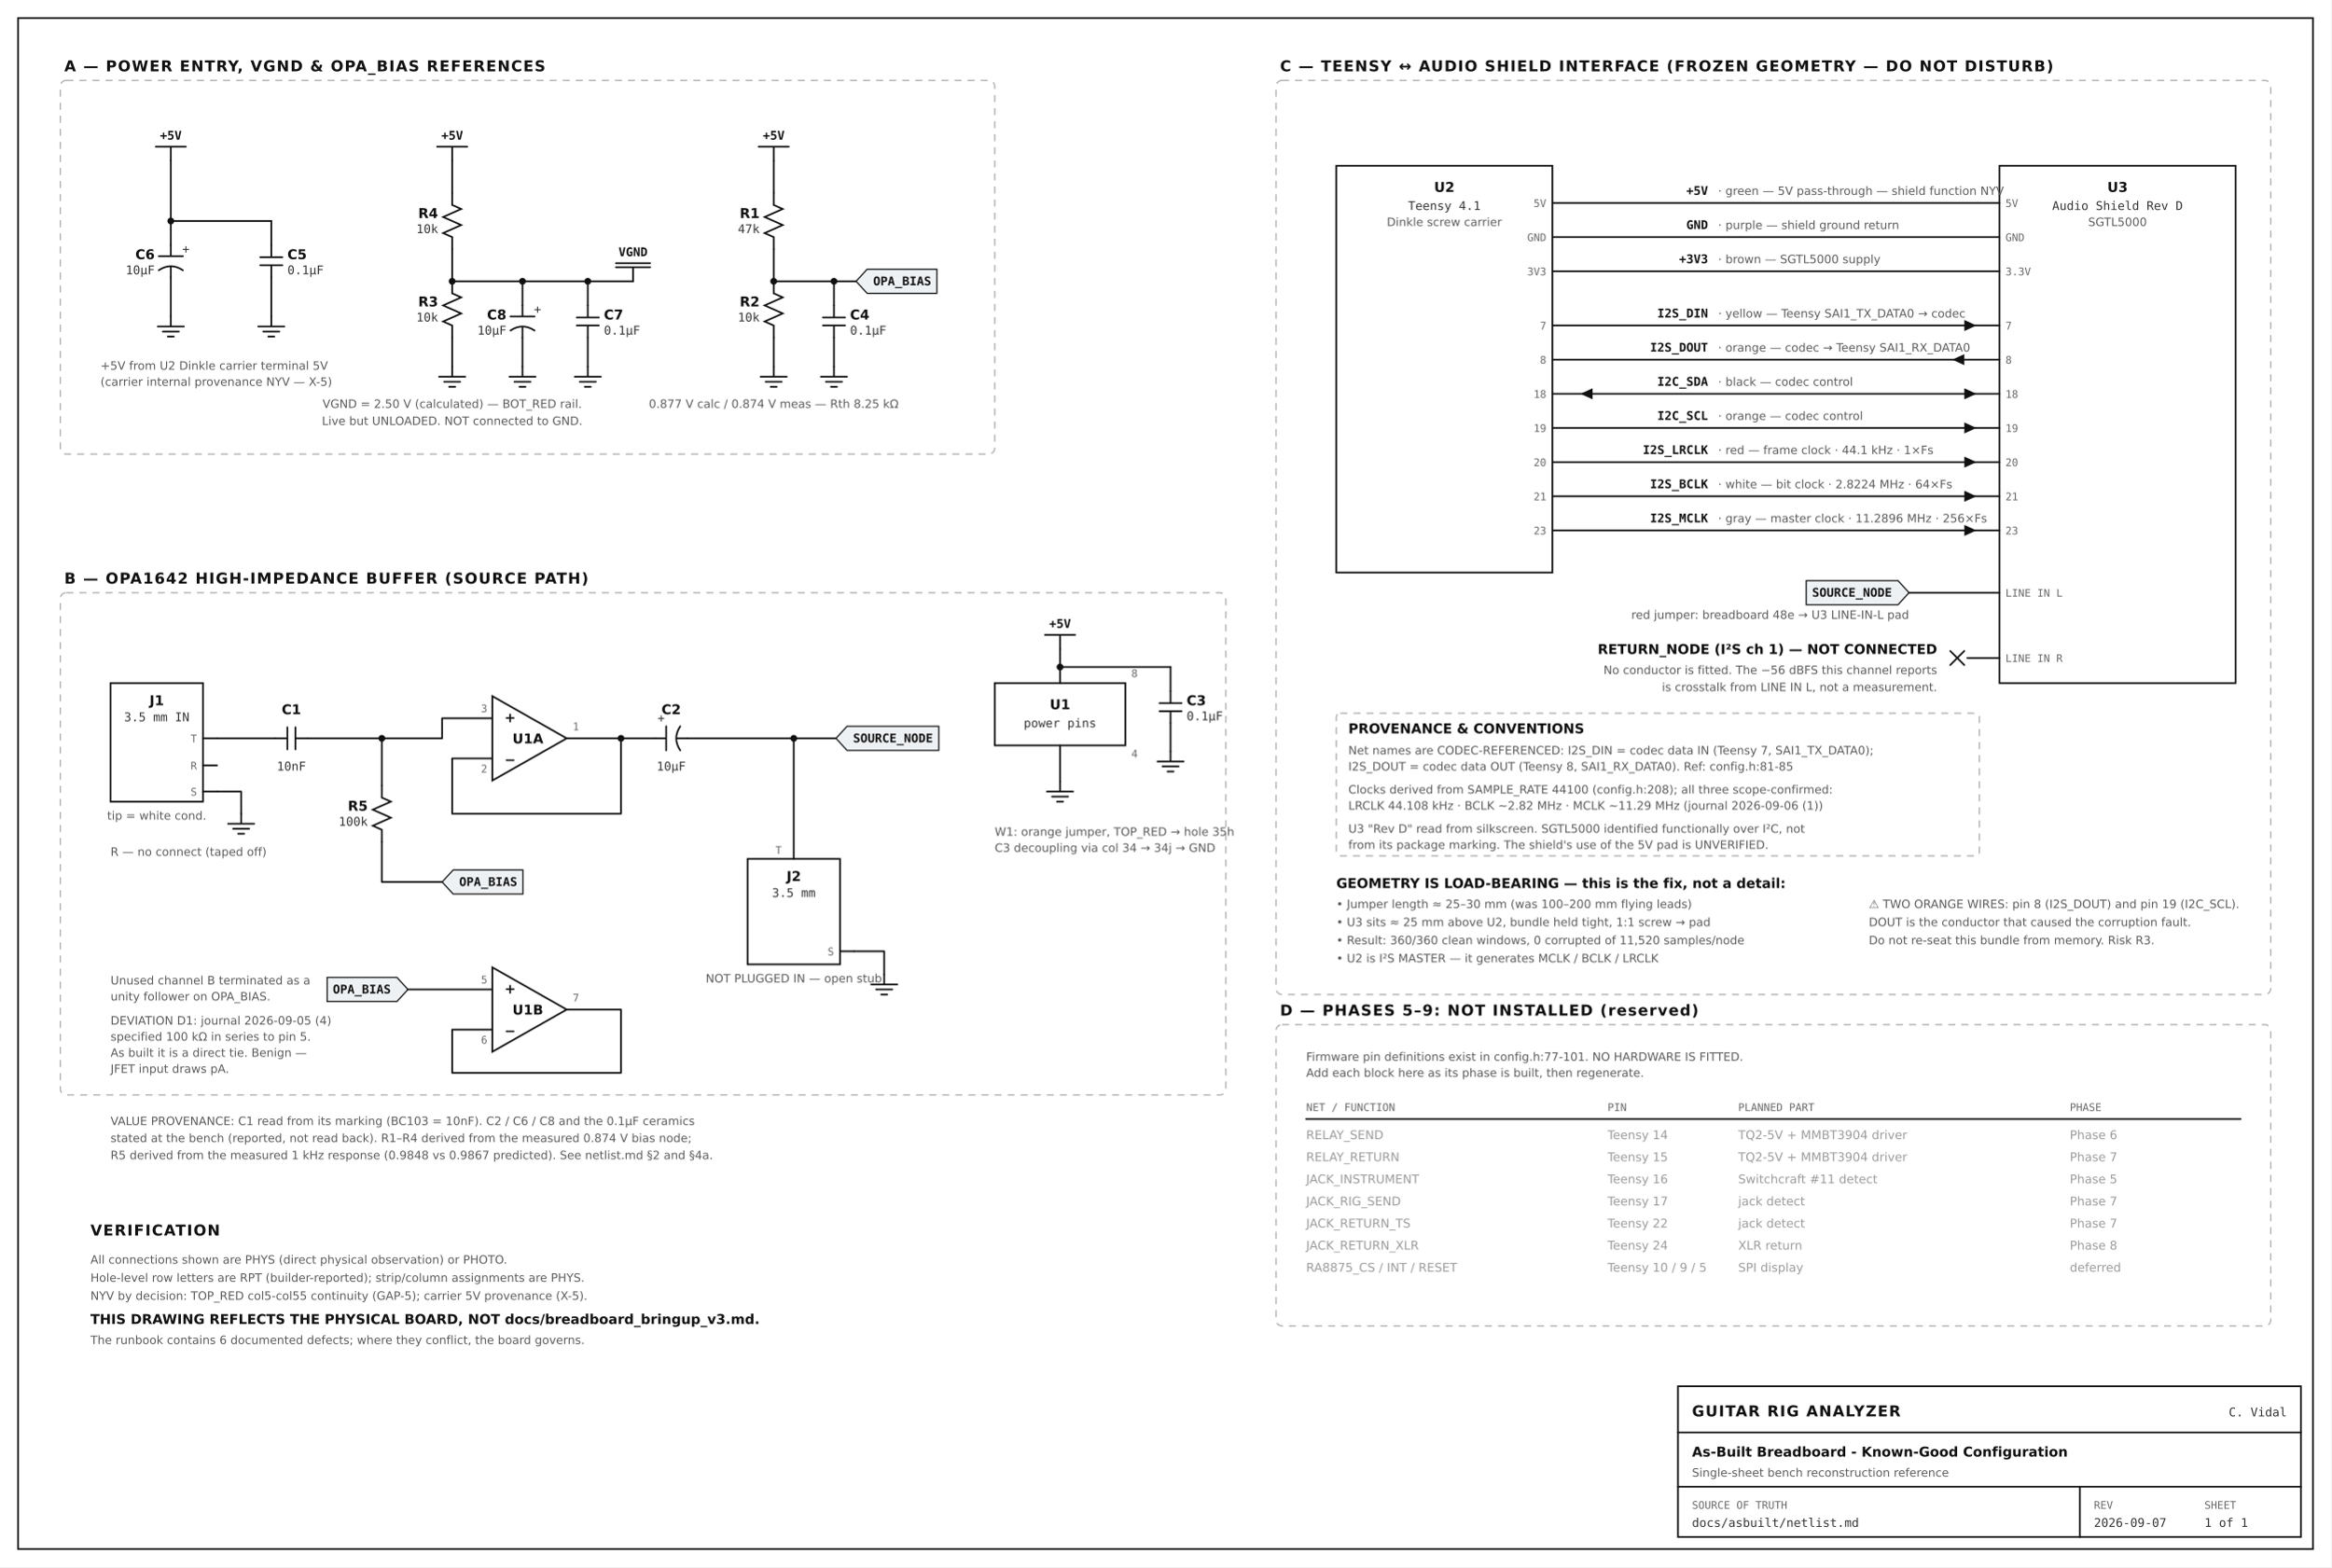
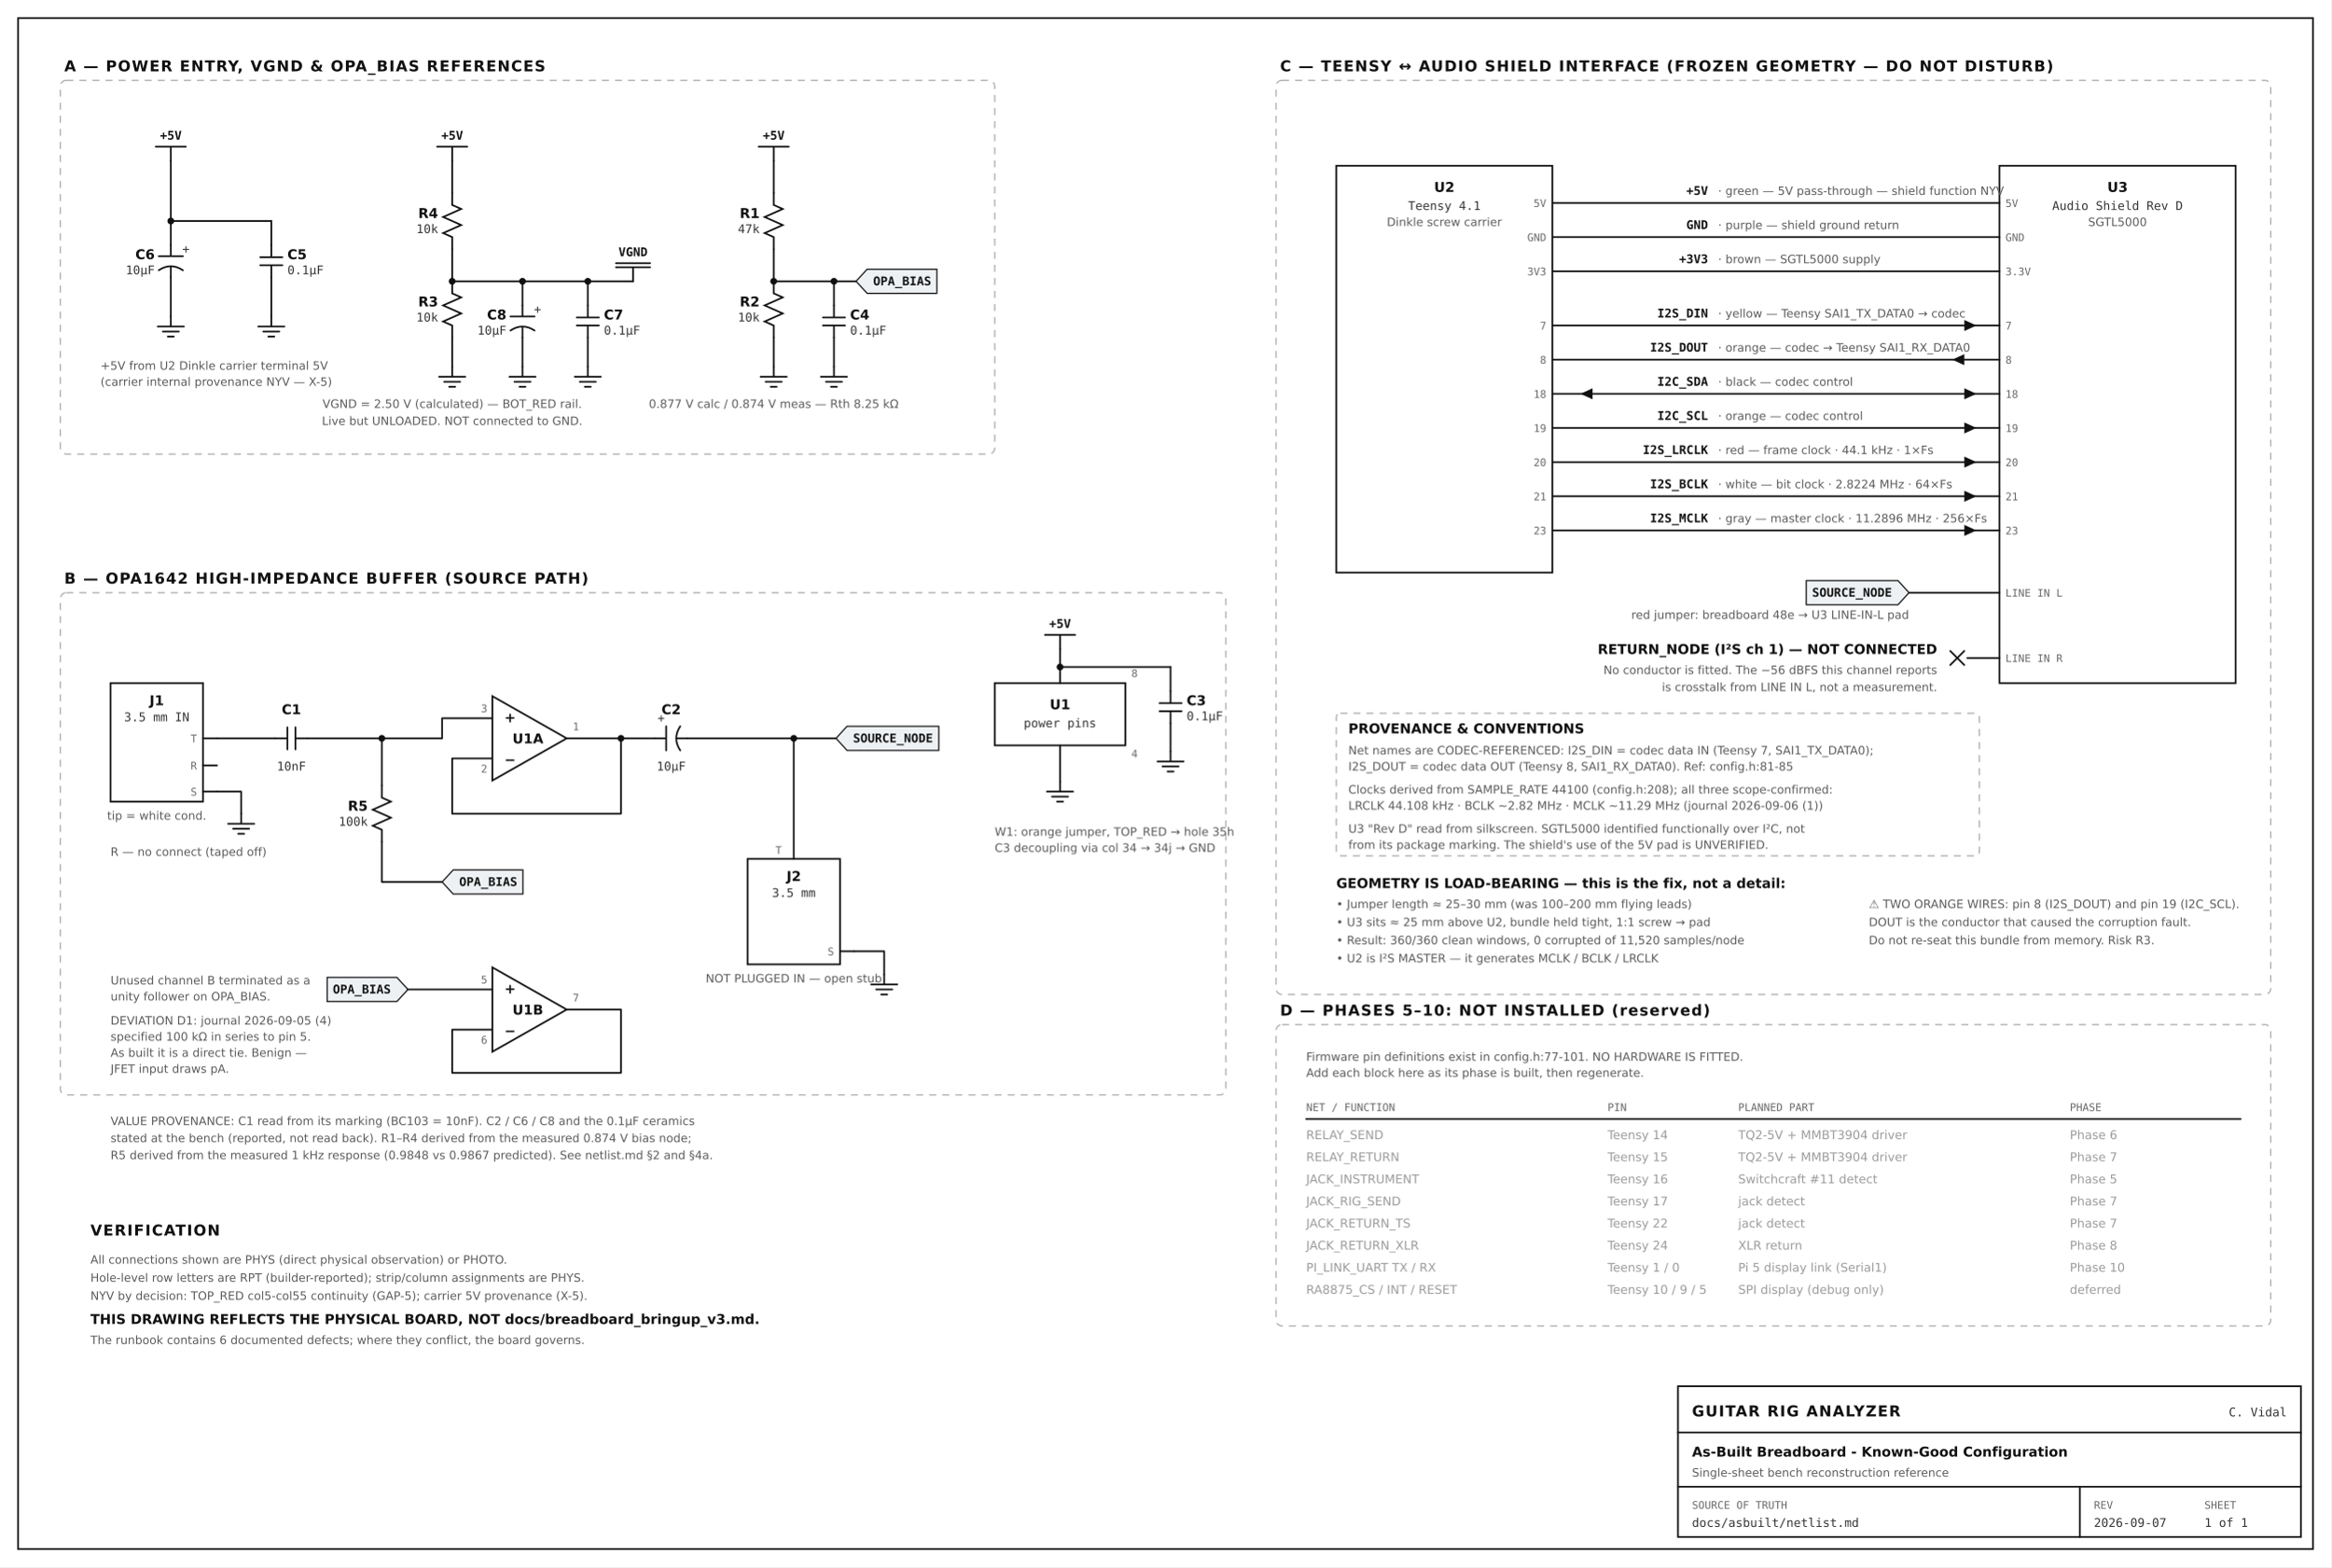
<svg xmlns="http://www.w3.org/2000/svg" width="2320" height="1560" viewBox="0 0 2320 1560">
  <style>
    .w{stroke:#111;stroke-width:1.7;fill:none;stroke-linecap:round;stroke-linejoin:round}
    .sym{stroke:#111;stroke-width:1.7;fill:none;stroke-linecap:round}
    .jn{fill:#111}
    .box{stroke:#111;stroke-width:1.7;fill:#fff}
    .dash{stroke:#b0b0b0;stroke-width:1.3;fill:none;stroke-dasharray:7 6}
    .tag{stroke:#111;stroke-width:1.2;fill:#eef1f4}
    .lbl{font:600 13.5px 'DejaVu Sans','Helvetica Neue',Helvetica,Arial,sans-serif;fill:#111}
    .val{font:12px 'DejaVu Sans Mono',Menlo,Consolas,monospace;fill:#333}
    .net{font:600 12px 'DejaVu Sans Mono',Menlo,Consolas,monospace;fill:#111}
    .note{font:11.5px 'DejaVu Sans','Helvetica Neue',Helvetica,Arial,sans-serif;fill:#5a5a5a}
    .ttl{font:700 15px 'DejaVu Sans','Helvetica Neue',Helvetica,Arial,sans-serif;fill:#111;letter-spacing:.07em}
    .pin{font:10.5px 'DejaVu Sans Mono',Menlo,Consolas,monospace;fill:#666}
    .gh{font:12px 'DejaVu Sans','Helvetica Neue',Helvetica,Arial,sans-serif;fill:#9a9a9a}</style>
  <rect width="2320" height="1560" fill="#ffffff" />
  <rect class="box" x="18" y="18" width="2284" height="1524" fill="none" />
  <rect class="dash" x="60" y="80" width="930" height="372" rx="6" />
  <text class="ttl" x="64" y="71" text-anchor="start">A — POWER ENTRY, VGND &amp; OPA_BIAS REFERENCES</text>
  <path class="sym" transform="translate(170,160)" d="M0 0 V-14 M-15 -14 H15" />
  <text class="net" x="170" y="139" text-anchor="middle">+5V</text>
  <polyline class="w" points="170,160 170,220 270,220" />
  <circle class="jn" cx="170" cy="220" r="3.4" />
  <path class="sym" transform="translate(170,260)" d="M0 -16 V-5 M-12 -5 H12 M-12 9 Q0 1 12 9 M0 16 V5" />
  <text class="val" x="185" y="252" text-anchor="middle">+</text>
  <text class="lbl" x="154" y="258" text-anchor="end">C6</text>
  <text class="val" x="154" y="273" text-anchor="end">10µF</text>
  <polyline class="w" points="170,220 170,244" />
  <polyline class="w" points="170,276 170,315" />
  <path class="sym" transform="translate(170,315)" d="M0 0 V10 M-13 10 H13 M-8 15 H8 M-3 20 H3" />
  <path class="sym" transform="translate(270,260)" d="M0 -16 V-4 M-11 -4 H11 M-11 4 H11 M0 4 V16" />
  <text class="lbl" x="286" y="258" text-anchor="start">C5</text>
  <text class="val" x="286" y="273" text-anchor="start">0.1µF</text>
  <polyline class="w" points="270,220 270,244" />
  <polyline class="w" points="270,276 270,315" />
  <path class="sym" transform="translate(270,315)" d="M0 0 V10 M-13 10 H13 M-8 15 H8 M-3 20 H3" />
  <text class="note" x="100" y="368" text-anchor="start">+5V from U2 Dinkle carrier terminal 5V</text>
  <text class="note" x="100" y="384" text-anchor="start">(carrier internal provenance NYV — X-5)</text>
  <path class="sym" transform="translate(450,160)" d="M0 0 V-14 M-15 -14 H15" />
  <text class="net" x="450" y="139" text-anchor="middle">+5V</text>
  <path class="sym" transform="translate(450,220) rotate(90)" d="M-28 0 h12 l4 -9 l8 18 l8 -18 l8 18 l4 -9 h12" />
  <text class="lbl" x="436" y="217" text-anchor="end">R4</text>
  <text class="val" x="436" y="232" text-anchor="end">10k</text>
  <polyline class="w" points="450,160 450,192" />
  <path class="sym" transform="translate(450,308) rotate(90)" d="M-28 0 h12 l4 -9 l8 18 l8 -18 l8 18 l4 -9 h12" />
  <text class="lbl" x="436" y="305" text-anchor="end">R3</text>
  <text class="val" x="436" y="320" text-anchor="end">10k</text>
  <polyline class="w" points="450,248 450,280" />
  <polyline class="w" points="450,336 450,365" />
  <path class="sym" transform="translate(450,365)" d="M0 0 V10 M-13 10 H13 M-8 15 H8 M-3 20 H3" />
  <circle class="jn" cx="450" cy="280" r="3.4" />
  <polyline class="w" points="450,280 630,280" />
  <path class="sym" transform="translate(520,320)" d="M0 -16 V-5 M-12 -5 H12 M-12 9 Q0 1 12 9 M0 16 V5" />
  <text class="val" x="535" y="312" text-anchor="middle">+</text>
  <text class="lbl" x="504" y="318" text-anchor="end">C8</text>
  <text class="val" x="504" y="333" text-anchor="end">10µF</text>
  <polyline class="w" points="520,280 520,304" />
  <polyline class="w" points="520,336 520,365" />
  <path class="sym" transform="translate(520,365)" d="M0 0 V10 M-13 10 H13 M-8 15 H8 M-3 20 H3" />
  <circle class="jn" cx="520" cy="280" r="3.4" />
  <path class="sym" transform="translate(585,320)" d="M0 -16 V-4 M-11 -4 H11 M-11 4 H11 M0 4 V16" />
  <text class="lbl" x="601" y="318" text-anchor="start">C7</text>
  <text class="val" x="601" y="333" text-anchor="start">0.1µF</text>
  <polyline class="w" points="585,280 585,304" />
  <polyline class="w" points="585,336 585,365" />
  <path class="sym" transform="translate(585,365)" d="M0 0 V10 M-13 10 H13 M-8 15 H8 M-3 20 H3" />
  <circle class="jn" cx="585" cy="280" r="3.4" />
  <path class="sym" transform="translate(630,280)" d="M0 0 V-14 M-17 -14 H17 M-17 -18 H17" />
  <text class="net" x="630" y="255" text-anchor="middle">VGND</text>
  <text class="note" x="450" y="406" text-anchor="middle">VGND = 2.50 V (calculated) — BOT_RED rail.</text>
  <text class="note" x="450" y="423" text-anchor="middle">Live but UNLOADED. NOT connected to GND.</text>
  <path class="sym" transform="translate(770,160)" d="M0 0 V-14 M-15 -14 H15" />
  <text class="net" x="770" y="139" text-anchor="middle">+5V</text>
  <path class="sym" transform="translate(770,220) rotate(90)" d="M-28 0 h12 l4 -9 l8 18 l8 -18 l8 18 l4 -9 h12" />
  <text class="lbl" x="756" y="217" text-anchor="end">R1</text>
  <text class="val" x="756" y="232" text-anchor="end">47k</text>
  <polyline class="w" points="770,160 770,192" />
  <path class="sym" transform="translate(770,308) rotate(90)" d="M-28 0 h12 l4 -9 l8 18 l8 -18 l8 18 l4 -9 h12" />
  <text class="lbl" x="756" y="305" text-anchor="end">R2</text>
  <text class="val" x="756" y="320" text-anchor="end">10k</text>
  <polyline class="w" points="770,248 770,280" />
  <polyline class="w" points="770,336 770,365" />
  <path class="sym" transform="translate(770,365)" d="M0 0 V10 M-13 10 H13 M-8 15 H8 M-3 20 H3" />
  <circle class="jn" cx="770" cy="280" r="3.4" />
  <polyline class="w" points="770,280 852,280" />
  <path class="sym" transform="translate(830,320)" d="M0 -16 V-4 M-11 -4 H11 M-11 4 H11 M0 4 V16" />
  <text class="lbl" x="846" y="318" text-anchor="start">C4</text>
  <text class="val" x="846" y="333" text-anchor="start">0.1µF</text>
  <polyline class="w" points="830,280 830,304" />
  <polyline class="w" points="830,336 830,365" />
  <path class="sym" transform="translate(830,365)" d="M0 0 V10 M-13 10 H13 M-8 15 H8 M-3 20 H3" />
  <circle class="jn" cx="830" cy="280" r="3.4" />
  <polygon class="tag" points="852.0,280.0 863.0,268.0 932.4,268.0 932.4,292.0 863.0,292.0" />
  <text class="net" x="869" y="284" text-anchor="start">OPA_BIAS</text>
  <text class="note" x="770" y="406" text-anchor="middle">0.877 V calc / 0.874 V meas — Rth 8.25 kΩ</text>
  <rect class="dash" x="60" y="590" width="1160" height="500" rx="6" />
  <text class="ttl" x="64" y="581" text-anchor="start">B — OPA1642 HIGH-IMPEDANCE BUFFER (SOURCE PATH)</text>
  <rect class="box" x="110" y="680" width="92" height="118" rx="0" />
  <text class="lbl" x="156.0" y="702" text-anchor="middle">J1</text>
  <text class="val" x="156.0" y="718" text-anchor="middle">3.5 mm IN</text>
  <text class="note" x="156.0" y="816" text-anchor="middle">tip = white cond.</text>
  <polyline class="w" points="202,735 216,735" />
  <text class="pin" x="196" y="739" text-anchor="end">T</text>
  <polyline class="w" points="202,762 216,762" />
  <text class="pin" x="196" y="766" text-anchor="end">R</text>
  <polyline class="w" points="202,788 216,788" />
  <text class="pin" x="196" y="792" text-anchor="end">S</text>
  <text class="note" x="110" y="852" text-anchor="start">R — no connect (taped off)</text>
  <text class="note" x="110" y="1120" text-anchor="start">VALUE PROVENANCE:  C1 read from its marking (BC103 = 10nF).  C2 / C6 / C8 and the 0.1µF ceramics</text>
  <text class="note" x="110" y="1137" text-anchor="start">stated at the bench (reported, not read back).  R1–R4 derived from the measured 0.874 V bias node;</text>
  <text class="note" x="110" y="1154" text-anchor="start">R5 derived from the measured 1 kHz response (0.9848 vs 0.9867 predicted).  See netlist.md §2 and §4a.</text>
  <polyline class="w" points="216,788 240,788 240,810" />
  <path class="sym" transform="translate(240,810)" d="M0 0 V10 M-13 10 H13 M-8 15 H8 M-3 20 H3" />
  <path class="sym" transform="translate(290,735)" d="M-16 0 H-4 M-4 -11 V11 M4 -11 V11 M4 0 H16" />
  <text class="lbl" x="290" y="711" text-anchor="middle">C1</text>
  <text class="val" x="290" y="767" text-anchor="middle">10nF</text>
  <polyline class="w" points="216,735 274,735" />
  <polyline class="w" points="306,735 380,735" />
  <circle class="jn" cx="380" cy="735" r="3.4" />
  <path class="sym" transform="translate(380,810) rotate(90)" d="M-28 0 h12 l4 -9 l8 18 l8 -18 l8 18 l4 -9 h12" />
  <text class="lbl" x="366" y="807" text-anchor="end">R5</text>
  <text class="val" x="366" y="822" text-anchor="end">100k</text>
  <polyline class="w" points="380,735 380,782" />
  <polyline class="w" points="380,838 380,878 440,878" />
  <polygon class="tag" points="440.0,878.0 451.0,866.0 520.4,866.0 520.4,890.0 451.0,890.0" />
  <text class="net" x="457" y="882" text-anchor="start">OPA_BIAS</text>
  <polygon class="box" points="490,693 490,777 564,735" />
  <text class="lbl" x="502" y="719" text-anchor="start">+</text>
  <text class="lbl" x="502" y="761" text-anchor="start">−</text>
  <text class="lbl" x="510" y="740" text-anchor="start">U1A</text>
  <text class="pin" x="485" y="709" text-anchor="end">3</text>
  <text class="pin" x="485" y="769" text-anchor="end">2</text>
  <text class="pin" x="570" y="727" text-anchor="start">1</text>
  <polyline class="w" points="380,735 440,735 440,715 490,715" />
  <polyline class="w" points="564,735 618,735" />
  <circle class="jn" cx="618" cy="735" r="3.4" />
  <polyline class="w" points="618,735 618,810 450,810 450,755 490,755" />
  <path class="sym" transform="translate(668,735)" d="M-16 0 H-5 M-5 -12 V12 M9 -12 Q1 0 9 12 M16 0 H5" />
  <text class="val" x="658" y="719" text-anchor="middle">+</text>
  <text class="lbl" x="668" y="711" text-anchor="middle">C2</text>
  <text class="val" x="668" y="767" text-anchor="middle">10µF</text>
  <polyline class="w" points="618,735 652,735" />
  <polyline class="w" points="684,735 790,735" />
  <circle class="jn" cx="790" cy="735" r="3.4" />
  <rect class="box" x="744" y="855" width="92" height="105" rx="0" />
  <text class="lbl" x="790.0" y="877" text-anchor="middle">J2</text>
  <text class="val" x="790.0" y="893" text-anchor="middle">3.5 mm</text>
  <text class="note" x="790.0" y="978" text-anchor="middle">NOT PLUGGED IN — open stub</text>
  <polyline class="w" points="836,947 850,947" />
  <text class="pin" x="830" y="951" text-anchor="end">S</text>
  <polyline class="w" points="790,735 790,855" />
  <text class="pin" x="778" y="850" text-anchor="end">T</text>
  <polyline class="w" points="850,947 880,947 880,970" />
  <path class="sym" transform="translate(880,970)" d="M0 0 V10 M-13 10 H13 M-8 15 H8 M-3 20 H3" />
  <polyline class="w" points="790,735 832,735" />
  <polygon class="tag" points="832.0,735.0 843.0,723.0 934.3,723.0 934.3,747.0 843.0,747.0" />
  <text class="net" x="849" y="739" text-anchor="start">SOURCE_NODE</text>
  <rect class="box" x="990" y="680" width="130" height="62" rx="0" />
  <text class="lbl" x="1055.0" y="706" text-anchor="middle">U1</text>
  <text class="val" x="1055.0" y="724" text-anchor="middle">power pins</text>
  <polyline class="w" points="1055,680 1055,646" />
  <path class="sym" transform="translate(1055,646)" d="M0 0 V-14 M-15 -14 H15" />
  <text class="net" x="1055" y="625" text-anchor="middle">+5V</text>
  <polyline class="w" points="1055,742 1055,778" />
  <path class="sym" transform="translate(1055,778)" d="M0 0 V10 M-13 10 H13 M-8 15 H8 M-3 20 H3" />
  <text class="pin" x="1126" y="674" text-anchor="start">8</text>
  <text class="pin" x="1126" y="754" text-anchor="start">4</text>
  <circle class="jn" cx="1055" cy="664" r="3.4" />
  <polyline class="w" points="1055,664 1165,664" />
  <path class="sym" transform="translate(1165,704)" d="M0 -16 V-4 M-11 -4 H11 M-11 4 H11 M0 4 V16" />
  <text class="lbl" x="1181" y="702" text-anchor="start">C3</text>
  <text class="val" x="1181" y="717" text-anchor="start">0.1µF</text>
  <polyline class="w" points="1165,664 1165,688" />
  <polyline class="w" points="1165,720 1165,748" />
  <path class="sym" transform="translate(1165,748)" d="M0 0 V10 M-13 10 H13 M-8 15 H8 M-3 20 H3" />
  <text class="note" x="990" y="832" text-anchor="start">W1: orange jumper, TOP_RED → hole 35h</text>
  <text class="note" x="990" y="848" text-anchor="start">C3 decoupling via col 34 → 34j → GND</text>
  <polygon class="box" points="490,963 490,1047 564,1005" />
  <text class="lbl" x="502" y="989" text-anchor="start">+</text>
  <text class="lbl" x="502" y="1031" text-anchor="start">−</text>
  <text class="lbl" x="510" y="1010" text-anchor="start">U1B</text>
  <text class="pin" x="485" y="979" text-anchor="end">5</text>
  <text class="pin" x="485" y="1039" text-anchor="end">6</text>
  <text class="pin" x="570" y="997" text-anchor="start">7</text>
  <polygon class="tag" points="406.0,985.0 395.0,973.0 325.6,973.0 325.6,997.0 395.0,997.0" />
  <text class="net" x="389" y="989" text-anchor="end">OPA_BIAS</text>
  <polyline class="w" points="406,985 490,985" />
  <polyline class="w" points="564,1005 618,1005 618,1068 450,1068 450,1025 490,1025" />
  <text class="note" x="110" y="980" text-anchor="start">Unused channel B terminated as a</text>
  <text class="note" x="110" y="996" text-anchor="start">unity follower on OPA_BIAS.</text>
  <text class="note" x="110" y="1020" text-anchor="start">DEVIATION D1: journal 2026-09-05 (4)</text>
  <text class="note" x="110" y="1036" text-anchor="start">specified 100 kΩ in series to pin 5.</text>
  <text class="note" x="110" y="1052" text-anchor="start">As built it is a direct tie. Benign —</text>
  <text class="note" x="110" y="1068" text-anchor="start">JFET input draws pA.</text>
  <rect class="dash" x="1270" y="80" width="990" height="910" rx="6" />
  <text class="ttl" x="1274" y="71" text-anchor="start">C — TEENSY ↔ AUDIO SHIELD INTERFACE  (FROZEN GEOMETRY — DO NOT DISTURB)</text>
  <rect class="box" x="1330" y="165" width="215" height="405" rx="0" />
  <text class="lbl" x="1437.5" y="191" text-anchor="middle">U2</text>
  <text class="val" x="1437.5" y="209" text-anchor="middle">Teensy 4.1</text>
  <text class="note" x="1437.5" y="225" text-anchor="middle">Dinkle screw carrier</text>
  <rect class="box" x="1990" y="165" width="235" height="515" rx="0" />
  <text class="lbl" x="2107.5" y="191" text-anchor="middle">U3</text>
  <text class="val" x="2107.5" y="209" text-anchor="middle">Audio Shield Rev D</text>
  <text class="note" x="2107.5" y="225" text-anchor="middle">SGTL5000</text>
  <text class="pin" x="1539" y="206" text-anchor="end">5V</text>
  <text class="pin" x="1996" y="206" text-anchor="start">5V</text>
  <polyline class="w" points="1545,202 1990,202" />
  <text class="net" x="1700" y="194" text-anchor="end">+5V</text>
  <text class="note" x="1710" y="194" text-anchor="start">·  green  —  5V pass-through — shield function NYV</text>
  <text class="pin" x="1539" y="240" text-anchor="end">GND</text>
  <text class="pin" x="1996" y="240" text-anchor="start">GND</text>
  <polyline class="w" points="1545,236 1990,236" />
  <text class="net" x="1700" y="228" text-anchor="end">GND</text>
  <text class="note" x="1710" y="228" text-anchor="start">·  purple  —  shield ground return</text>
  <text class="pin" x="1539" y="274" text-anchor="end">3V3</text>
  <text class="pin" x="1996" y="274" text-anchor="start">3.3V</text>
  <polyline class="w" points="1545,270 1990,270" />
  <text class="net" x="1700" y="262" text-anchor="end">+3V3</text>
  <text class="note" x="1710" y="262" text-anchor="start">·  brown  —  SGTL5000 supply</text>
  <text class="pin" x="1539" y="328" text-anchor="end">7</text>
  <text class="pin" x="1996" y="328" text-anchor="start">7</text>
  <polyline class="w" points="1545,324 1990,324" />
  <text class="net" x="1700" y="316" text-anchor="end">I2S_DIN</text>
  <text class="note" x="1710" y="316" text-anchor="start">·  yellow  —  Teensy SAI1_TX_DATA0 → codec</text>
  <polygon class="jn" points="1955.0,318.5 1967.0,324.0 1955.0,329.5" />
  <text class="pin" x="1539" y="362" text-anchor="end">8</text>
  <text class="pin" x="1996" y="362" text-anchor="start">8</text>
  <polyline class="w" points="1545,358 1990,358" />
  <text class="net" x="1700" y="350" text-anchor="end">I2S_DOUT</text>
  <text class="note" x="1710" y="350" text-anchor="start">·  orange  —  codec → Teensy SAI1_RX_DATA0</text>
  <polygon class="jn" points="1955.0,352.5 1943.0,358.0 1955.0,363.5" />
  <text class="pin" x="1539" y="396" text-anchor="end">18</text>
  <text class="pin" x="1996" y="396" text-anchor="start">18</text>
  <polyline class="w" points="1545,392 1990,392" />
  <text class="net" x="1700" y="384" text-anchor="end">I2C_SDA</text>
  <text class="note" x="1710" y="384" text-anchor="start">·  black  —  codec control</text>
  <polygon class="jn" points="1955.0,386.5 1967.0,392.0 1955.0,397.5" />
  <polygon class="jn" points="1585.0,386.5 1573.0,392.0 1585.0,397.5" />
  <text class="pin" x="1539" y="430" text-anchor="end">19</text>
  <text class="pin" x="1996" y="430" text-anchor="start">19</text>
  <polyline class="w" points="1545,426 1990,426" />
  <text class="net" x="1700" y="418" text-anchor="end">I2C_SCL</text>
  <text class="note" x="1710" y="418" text-anchor="start">·  orange  —  codec control</text>
  <polygon class="jn" points="1955.0,420.5 1967.0,426.0 1955.0,431.5" />
  <text class="pin" x="1539" y="464" text-anchor="end">20</text>
  <text class="pin" x="1996" y="464" text-anchor="start">20</text>
  <polyline class="w" points="1545,460 1990,460" />
  <text class="net" x="1700" y="452" text-anchor="end">I2S_LRCLK</text>
  <text class="note" x="1710" y="452" text-anchor="start">·  red  —  frame clock · 44.1 kHz · 1×Fs</text>
  <polygon class="jn" points="1955.0,454.5 1967.0,460.0 1955.0,465.5" />
  <text class="pin" x="1539" y="498" text-anchor="end">21</text>
  <text class="pin" x="1996" y="498" text-anchor="start">21</text>
  <polyline class="w" points="1545,494 1990,494" />
  <text class="net" x="1700" y="486" text-anchor="end">I2S_BCLK</text>
  <text class="note" x="1710" y="486" text-anchor="start">·  white  —  bit clock · 2.8224 MHz · 64×Fs</text>
  <polygon class="jn" points="1955.0,488.5 1967.0,494.0 1955.0,499.5" />
  <text class="pin" x="1539" y="532" text-anchor="end">23</text>
  <text class="pin" x="1996" y="532" text-anchor="start">23</text>
  <polyline class="w" points="1545,528 1990,528" />
  <text class="net" x="1700" y="520" text-anchor="end">I2S_MCLK</text>
  <text class="note" x="1710" y="520" text-anchor="start">·  gray  —  master clock · 11.2896 MHz · 256×Fs</text>
  <polygon class="jn" points="1955.0,522.5 1967.0,528.0 1955.0,533.5" />
  <polyline class="w" points="1990,590 1900,590" />
  <polygon class="tag" points="1900.0,590.0 1889.0,578.0 1797.7,578.0 1797.7,602.0 1889.0,602.0" />
  <text class="net" x="1883" y="594" text-anchor="end">SOURCE_NODE</text>
  <text class="pin" x="1996" y="594" text-anchor="start">LINE IN L</text>
  <text class="note" x="1900" y="616" text-anchor="end">red jumper: breadboard 48e → U3 LINE-IN-L pad</text>
  <polyline class="w" points="1990,655 1958,655" />
  <path class="sym" transform="translate(1948,655)" d="M-7 -7 L7 7 M-7 7 L7 -7" />
  <text class="pin" x="1996" y="659" text-anchor="start">LINE IN R</text>
  <text class="lbl" x="1928" y="651" text-anchor="end">RETURN_NODE  (I²S ch 1)  —  NOT CONNECTED</text>
  <text class="note" x="1928" y="671" text-anchor="end">No conductor is fitted. The −56 dBFS this channel reports</text>
  <text class="note" x="1928" y="688" text-anchor="end">is crosstalk from LINE IN L, not a measurement.</text>
  <rect class="dash" x="1330" y="710" width="640" height="142" rx="4" />
  <text class="lbl" x="1342" y="730" text-anchor="start">PROVENANCE &amp; CONVENTIONS</text>
  <text class="note" x="1342" y="751" text-anchor="start">Net names are CODEC-REFERENCED:  I2S_DIN = codec data IN (Teensy 7, SAI1_TX_DATA0);</text>
  <text class="note" x="1342" y="767" text-anchor="start">I2S_DOUT = codec data OUT (Teensy 8, SAI1_RX_DATA0).   Ref: config.h:81-85</text>
  <text class="note" x="1342" y="790" text-anchor="start">Clocks derived from SAMPLE_RATE 44100 (config.h:208); all three scope-confirmed:</text>
  <text class="note" x="1342" y="806" text-anchor="start">LRCLK 44.108 kHz · BCLK ~2.82 MHz · MCLK ~11.29 MHz  (journal 2026-09-06 (1))</text>
  <text class="note" x="1342" y="829" text-anchor="start">U3 "Rev D" read from silkscreen. SGTL5000 identified functionally over I²C, not</text>
  <text class="note" x="1342" y="845" text-anchor="start">from its package marking. The shield's use of the 5V pad is UNVERIFIED.</text>
  <text class="lbl" x="1330" y="884" text-anchor="start">GEOMETRY IS LOAD-BEARING — this is the fix, not a detail:</text>
  <text class="note" x="1330" y="904" text-anchor="start">•  Jumper length ≈ 25–30 mm (was 100–200 mm flying leads)</text>
  <text class="note" x="1330" y="922" text-anchor="start">•  U3 sits ≈ 25 mm above U2, bundle held tight, 1:1 screw → pad</text>
  <text class="note" x="1330" y="940" text-anchor="start">•  Result: 360/360 clean windows, 0 corrupted of 11,520 samples/node</text>
  <text class="note" x="1330" y="958" text-anchor="start">•  U2 is I²S MASTER — it generates MCLK / BCLK / LRCLK</text>
  <text class="note" x="1860" y="904" text-anchor="start">⚠  TWO ORANGE WIRES: pin 8 (I2S_DOUT) and pin 19 (I2C_SCL).</text>
  <text class="note" x="1860" y="922" text-anchor="start">   DOUT is the conductor that caused the corruption fault.</text>
  <text class="note" x="1860" y="940" text-anchor="start">   Do not re-seat this bundle from memory. Risk R3.</text>
  <rect class="dash" x="1270" y="1020" width="990" height="300" rx="6" />
-   <text class="ttl" x="1274" y="1011" text-anchor="start">D — PHASES 5–9: NOT INSTALLED (reserved)</text>
+   <text class="ttl" x="1274" y="1011" text-anchor="start">D — PHASES 5–10: NOT INSTALLED (reserved)</text>
  <text class="note" x="1300" y="1056" text-anchor="start">Firmware pin definitions exist in config.h:77-101. NO HARDWARE IS FITTED.</text>
  <text class="note" x="1300" y="1072" text-anchor="start">Add each block here as its phase is built, then regenerate.</text>
  <text class="pin" x="1300" y="1106" text-anchor="start">NET / FUNCTION</text>
  <text class="pin" x="1600" y="1106" text-anchor="start">PIN</text>
  <text class="pin" x="1730" y="1106" text-anchor="start">PLANNED PART</text>
  <text class="pin" x="2060" y="1106" text-anchor="start">PHASE</text>
  <polyline class="w" points="1300,1114 2230,1114" />
  <text class="gh" x="1300" y="1134" text-anchor="start">RELAY_SEND</text>
  <text class="gh" x="1600" y="1134" text-anchor="start">Teensy 14</text>
  <text class="gh" x="1730" y="1134" text-anchor="start">TQ2-5V + MMBT3904 driver</text>
  <text class="gh" x="2060" y="1134" text-anchor="start">Phase 6</text>
  <text class="gh" x="1300" y="1156" text-anchor="start">RELAY_RETURN</text>
  <text class="gh" x="1600" y="1156" text-anchor="start">Teensy 15</text>
  <text class="gh" x="1730" y="1156" text-anchor="start">TQ2-5V + MMBT3904 driver</text>
  <text class="gh" x="2060" y="1156" text-anchor="start">Phase 7</text>
  <text class="gh" x="1300" y="1178" text-anchor="start">JACK_INSTRUMENT</text>
  <text class="gh" x="1600" y="1178" text-anchor="start">Teensy 16</text>
  <text class="gh" x="1730" y="1178" text-anchor="start">Switchcraft #11 detect</text>
  <text class="gh" x="2060" y="1178" text-anchor="start">Phase 5</text>
  <text class="gh" x="1300" y="1200" text-anchor="start">JACK_RIG_SEND</text>
  <text class="gh" x="1600" y="1200" text-anchor="start">Teensy 17</text>
  <text class="gh" x="1730" y="1200" text-anchor="start">jack detect</text>
  <text class="gh" x="2060" y="1200" text-anchor="start">Phase 7</text>
  <text class="gh" x="1300" y="1222" text-anchor="start">JACK_RETURN_TS</text>
  <text class="gh" x="1600" y="1222" text-anchor="start">Teensy 22</text>
  <text class="gh" x="1730" y="1222" text-anchor="start">jack detect</text>
  <text class="gh" x="2060" y="1222" text-anchor="start">Phase 7</text>
  <text class="gh" x="1300" y="1244" text-anchor="start">JACK_RETURN_XLR</text>
  <text class="gh" x="1600" y="1244" text-anchor="start">Teensy 24</text>
  <text class="gh" x="1730" y="1244" text-anchor="start">XLR return</text>
  <text class="gh" x="2060" y="1244" text-anchor="start">Phase 8</text>
-   <text class="gh" x="1300" y="1266" text-anchor="start">RA8875_CS / INT / RESET</text>
-   <text class="gh" x="1600" y="1266" text-anchor="start">Teensy 10 / 9 / 5</text>
-   <text class="gh" x="1730" y="1266" text-anchor="start">SPI display</text>
-   <text class="gh" x="2060" y="1266" text-anchor="start">deferred</text>
+   <text class="gh" x="1300" y="1266" text-anchor="start">PI_LINK_UART TX / RX</text>
+   <text class="gh" x="1600" y="1266" text-anchor="start">Teensy 1 / 0</text>
+   <text class="gh" x="1730" y="1266" text-anchor="start">Pi 5 display link (Serial1)</text>
+   <text class="gh" x="2060" y="1266" text-anchor="start">Phase 10</text>
+   <text class="gh" x="1300" y="1288" text-anchor="start">RA8875_CS / INT / RESET</text>
+   <text class="gh" x="1600" y="1288" text-anchor="start">Teensy 10 / 9 / 5</text>
+   <text class="gh" x="1730" y="1288" text-anchor="start">SPI display (debug only)</text>
+   <text class="gh" x="2060" y="1288" text-anchor="start">deferred</text>
  <text class="ttl" x="90" y="1230" text-anchor="start">VERIFICATION</text>
  <text class="note" x="90" y="1258" text-anchor="start">All connections shown are PHYS (direct physical observation) or PHOTO.</text>
  <text class="note" x="90" y="1276" text-anchor="start">Hole-level row letters are RPT (builder-reported); strip/column assignments are PHYS.</text>
  <text class="note" x="90" y="1294" text-anchor="start">NYV by decision: TOP_RED col5-col55 continuity (GAP-5); carrier 5V provenance (X-5).</text>
  <text class="lbl" x="90" y="1318" text-anchor="start">THIS DRAWING REFLECTS THE PHYSICAL BOARD, NOT docs/breadboard_bringup_v3.md.</text>
  <text class="note" x="90" y="1338" text-anchor="start">The runbook contains 6 documented defects; where they conflict, the board governs.</text>
  <rect class="box" x="1670" y="1380" width="620" height="150" rx="0" />
  <polyline class="w" points="1670,1426 2290,1426" />
  <polyline class="w" points="1670,1480 2290,1480" />
  <polyline class="w" points="2070,1480 2070,1530" />
  <text class="ttl" x="1684" y="1410" text-anchor="start">GUITAR RIG ANALYZER</text>
  <text class="lbl" x="1684" y="1450" text-anchor="start">As-Built Breadboard - Known-Good Configuration</text>
  <text class="note" x="1684" y="1470" text-anchor="start">Single-sheet bench reconstruction reference</text>
  <text class="pin" x="1684" y="1502" text-anchor="start">SOURCE OF TRUTH</text>
  <text class="val" x="1684" y="1520" text-anchor="start">docs/asbuilt/netlist.md</text>
  <text class="pin" x="2084" y="1502" text-anchor="start">REV</text>
  <text class="val" x="2084" y="1520" text-anchor="start">2026-09-07</text>
  <text class="pin" x="2194" y="1502" text-anchor="start">SHEET</text>
  <text class="val" x="2194" y="1520" text-anchor="start">1 of 1</text>
  <text class="val" x="2276" y="1410" text-anchor="end">C. Vidal</text>
</svg>
